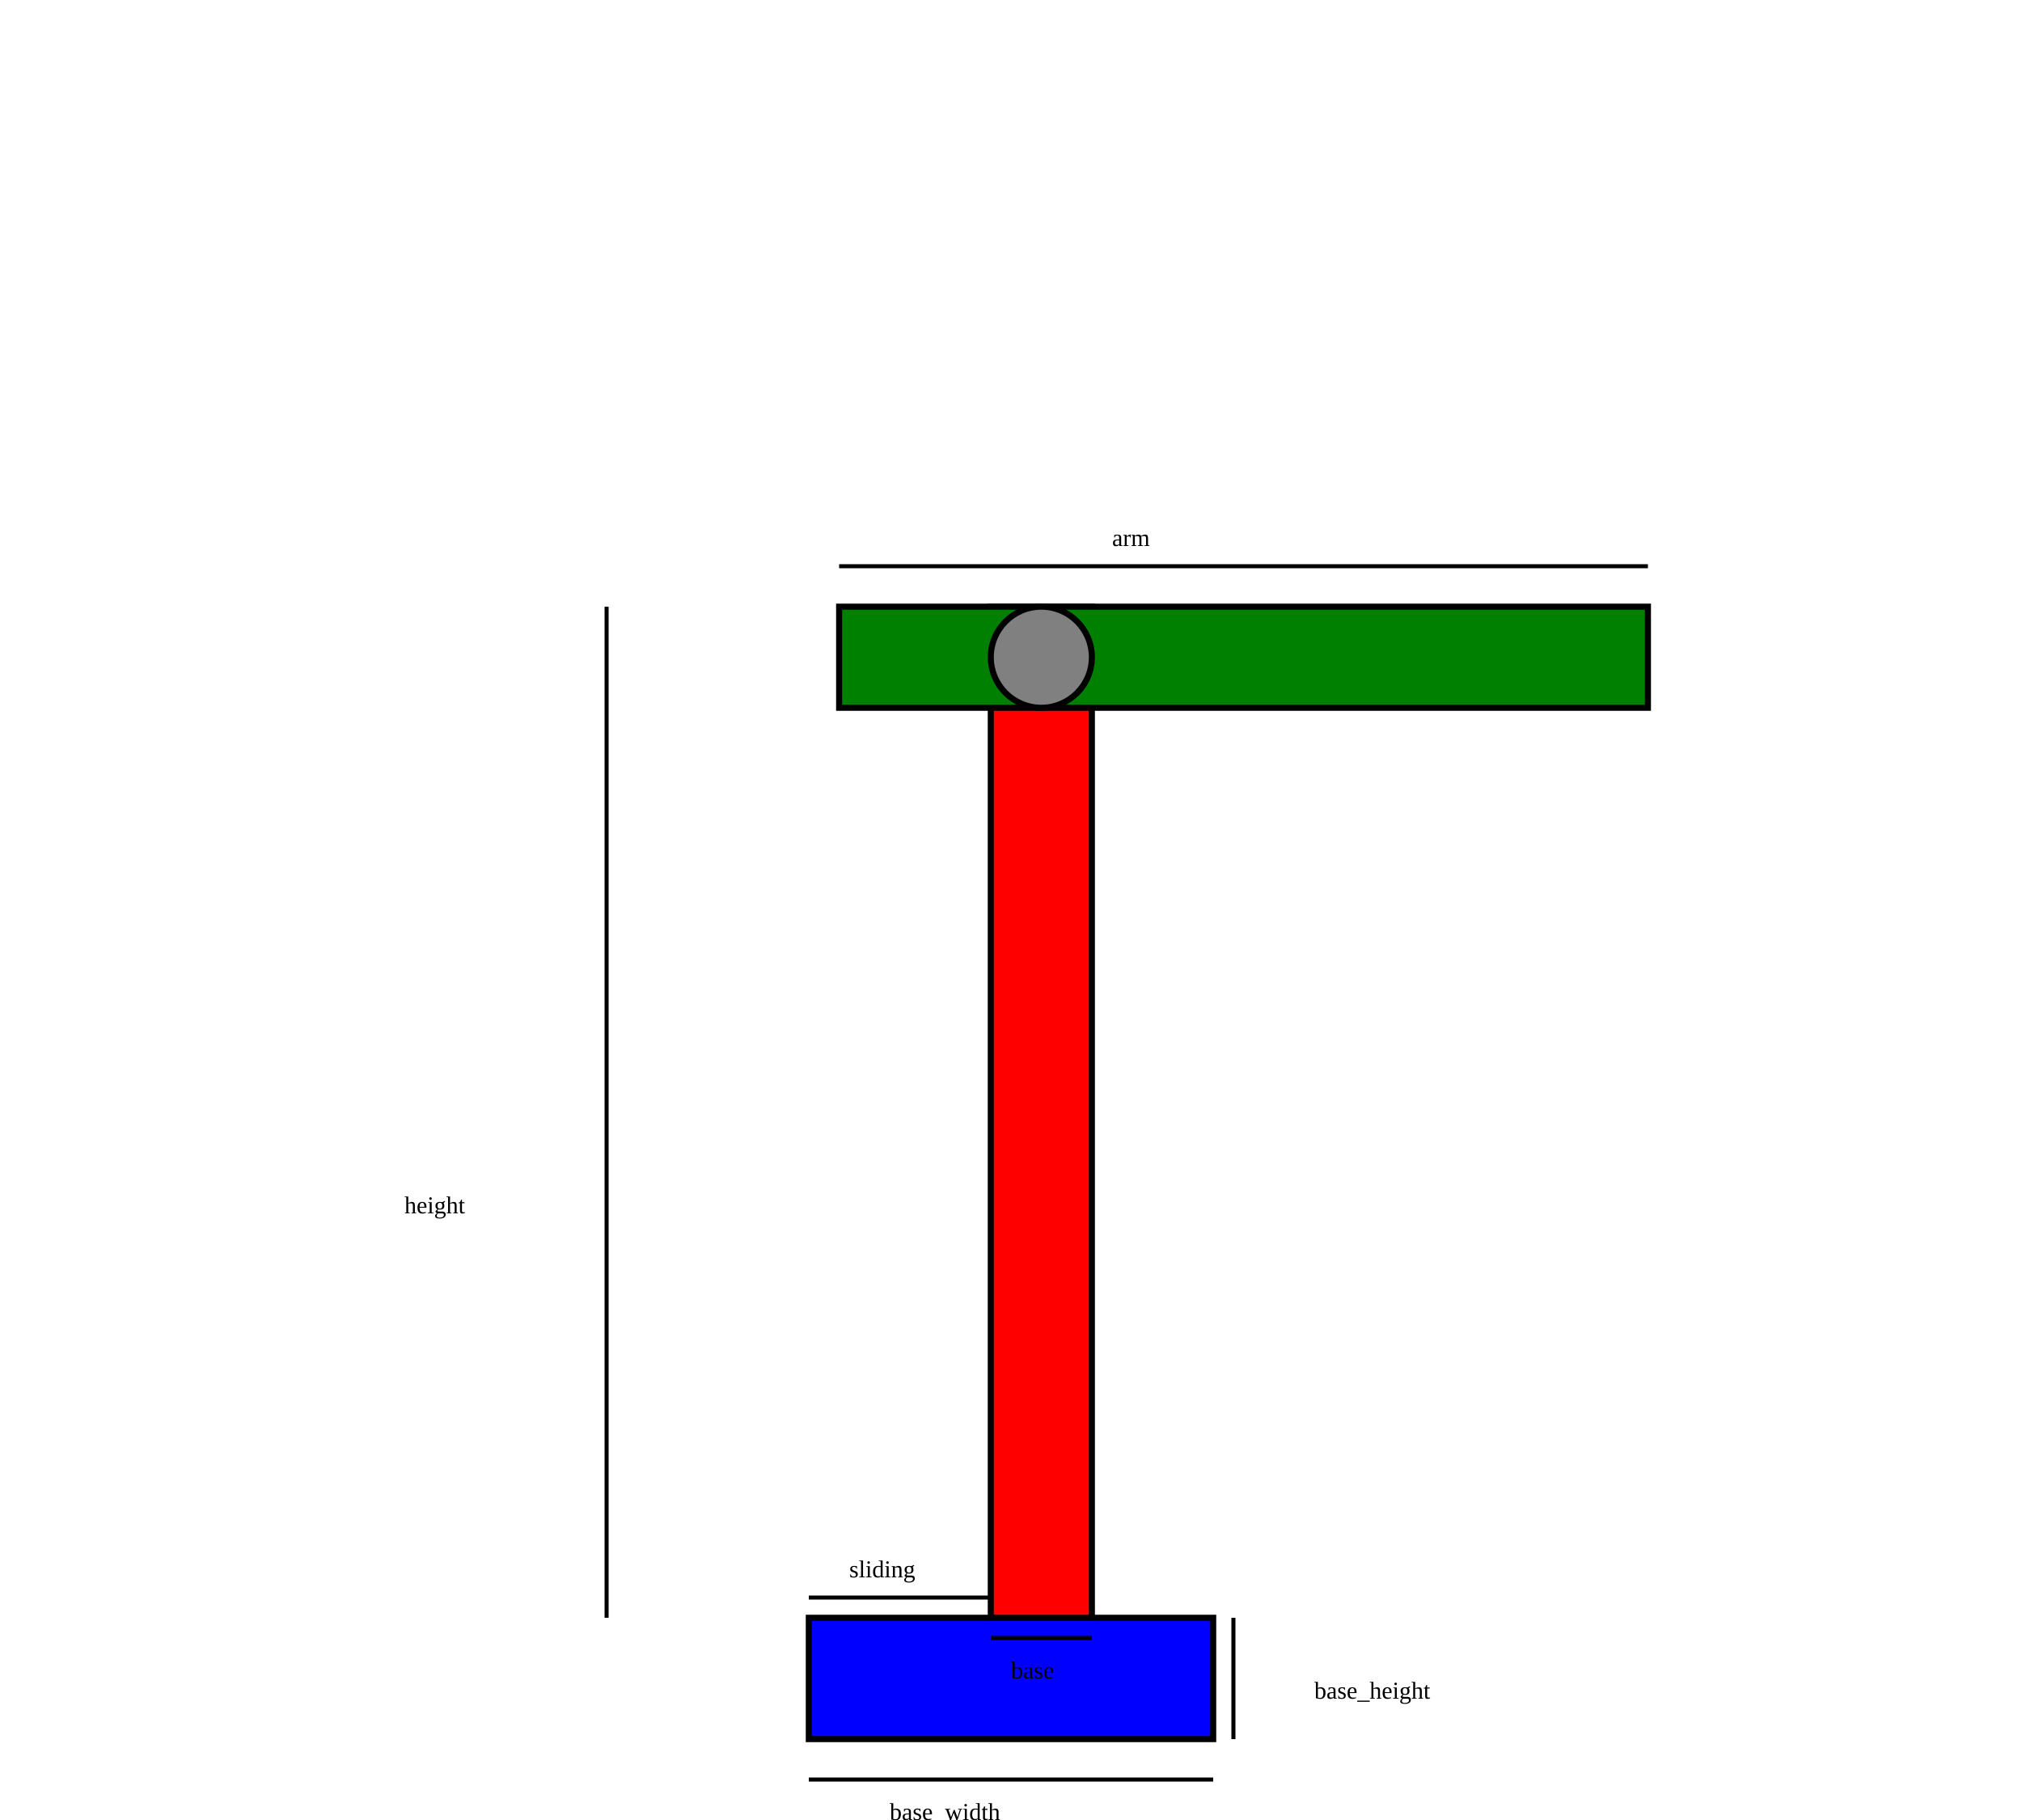
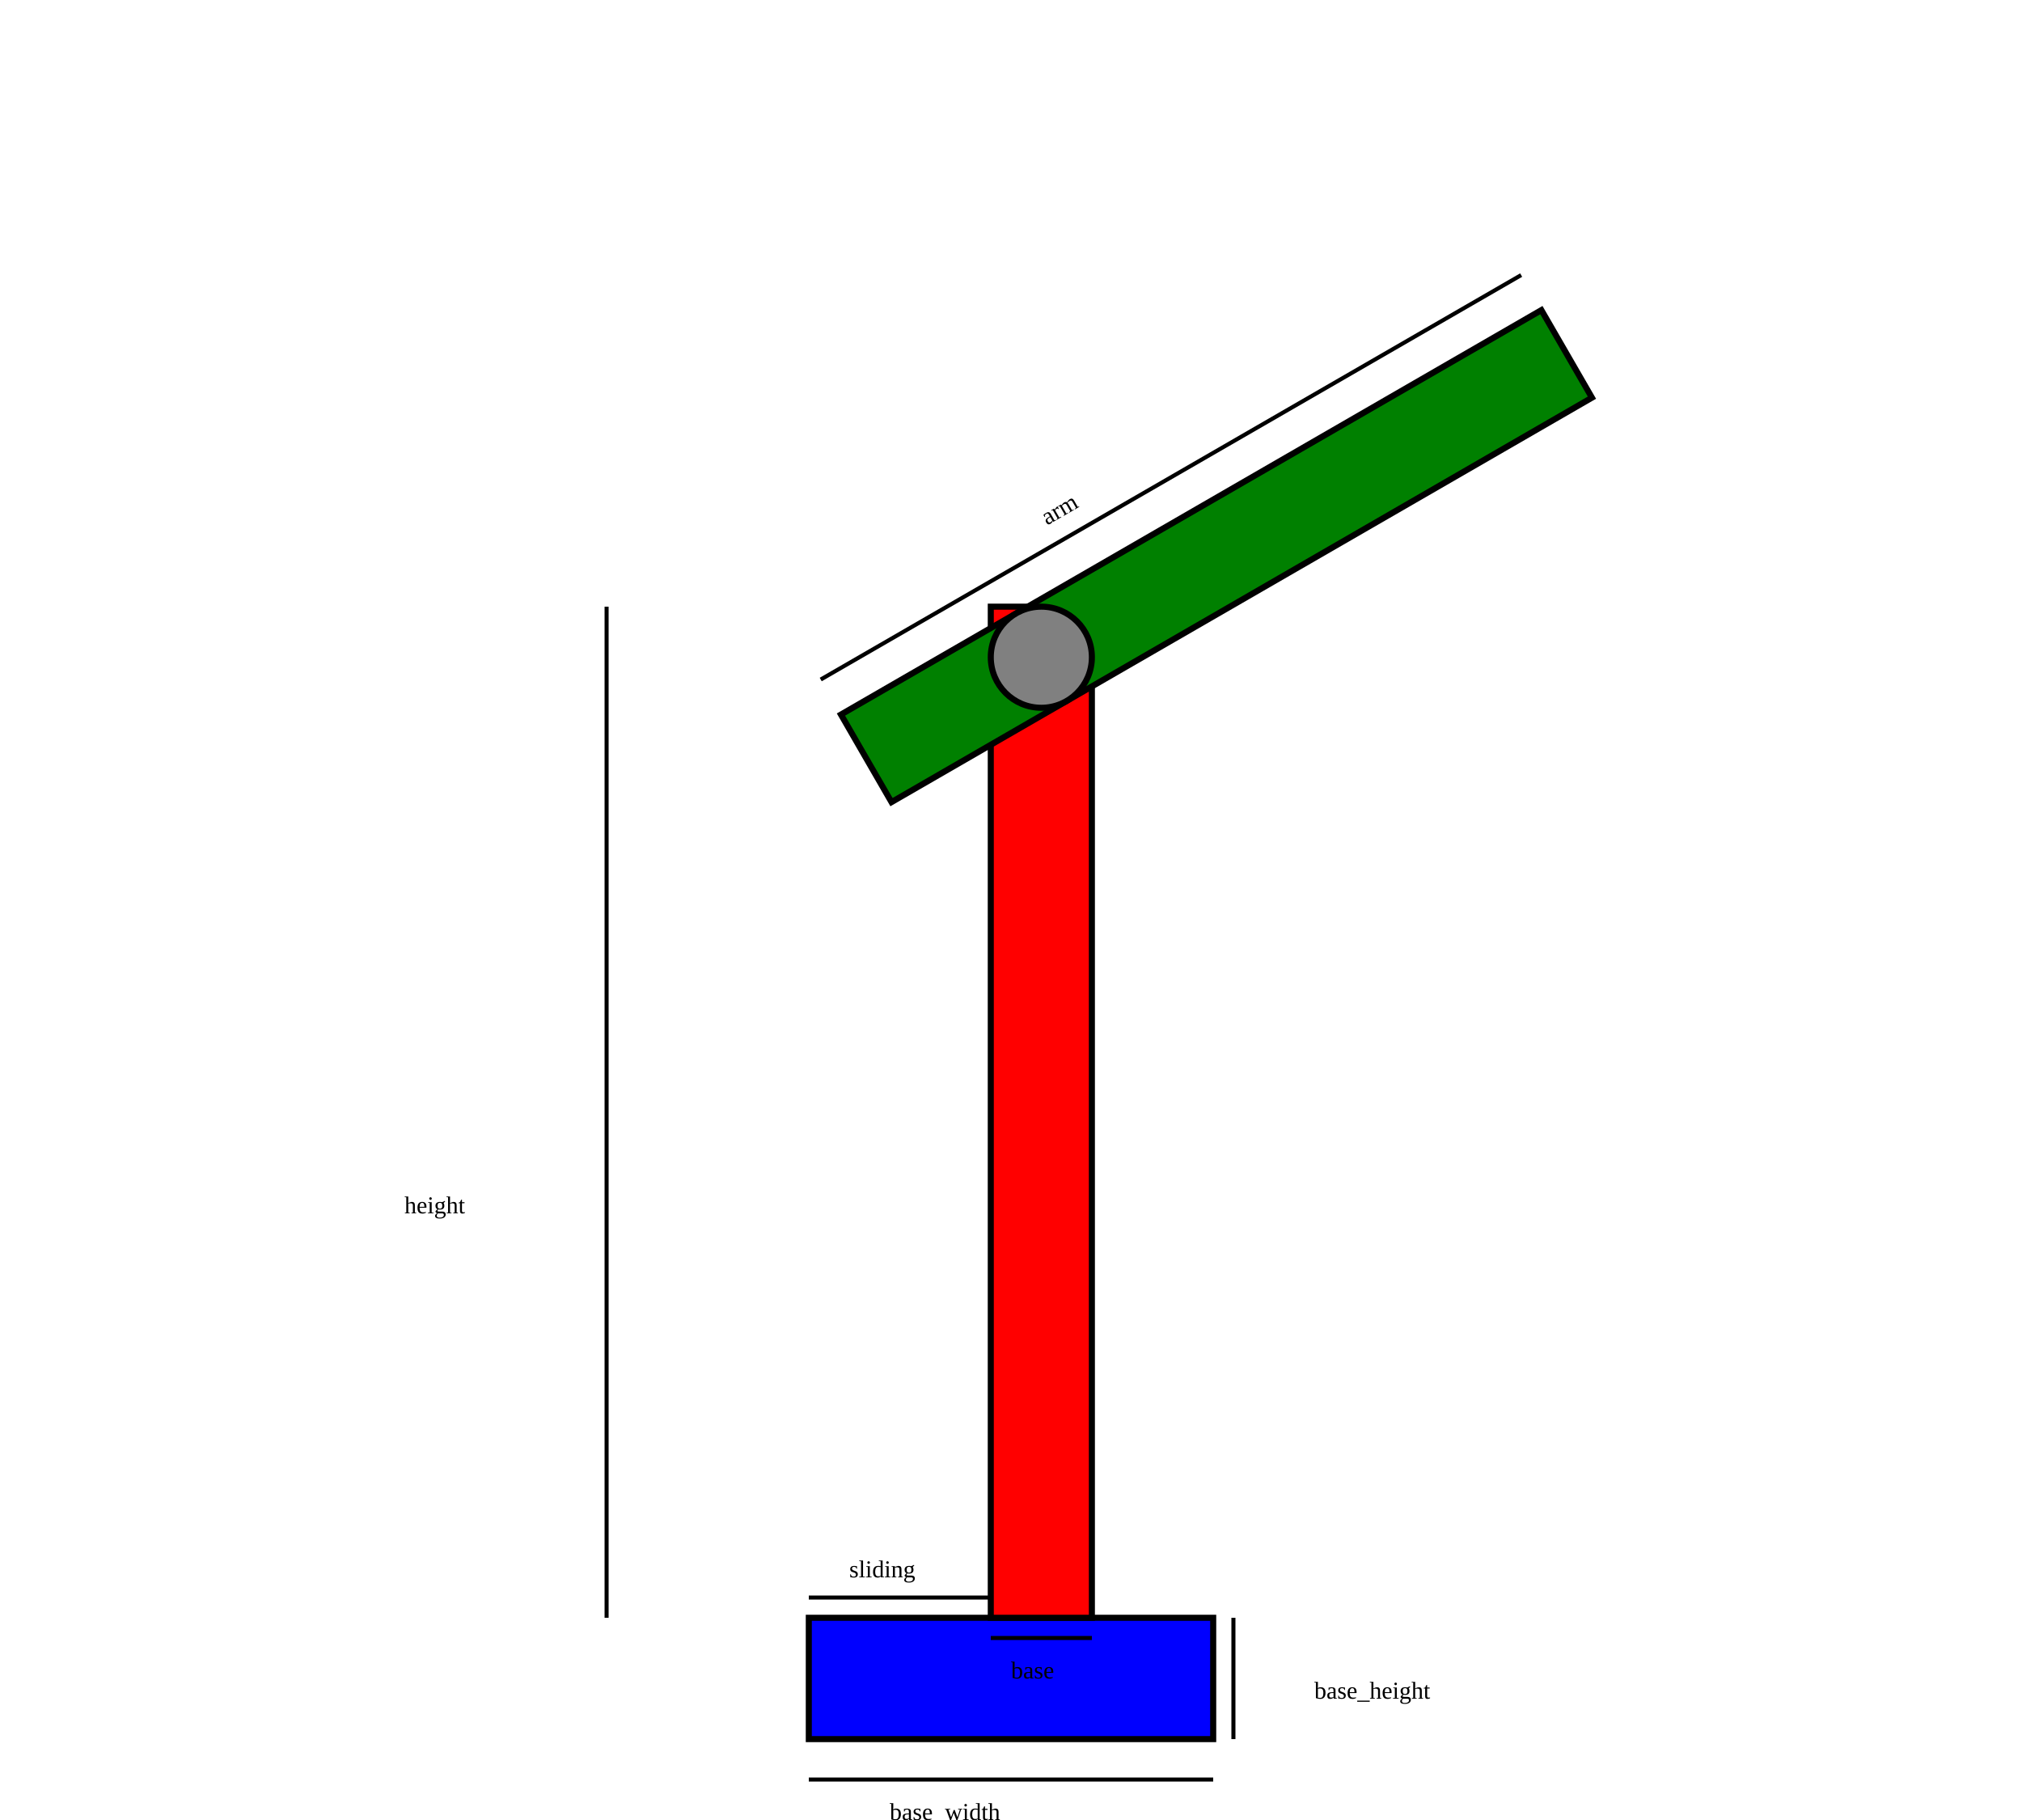
<svg width="1000" height="900">
  <g>
    <rect x="400" y="800" width="200" height="60" stroke="black" stroke-width="3" fill="blue" />
    <text x="440" y="900" fill="black"> base_width </text>
    <line x1="400" y1="880" x2="600" y2="880" stroke="black" stroke-width="2" />
    <text x="650" y="840" fill="black"> base_height </text>
    <line x1="610" y1="800" x2="610" y2="860" stroke="black" stroke-width="2" />
  </g>
  <g>
    <rect x="490" y="300" width="50" height="500" stroke="black" stroke-width="3" fill="red" />
    <text x="500" y="830" fill="black"> base </text>
    <line x1="490" y1="810" x2="540" y2="810" stroke="black" stroke-width="2" />
    <text x="200" y="600" fill="black"> height </text>
    <line x1="300" y1="300" x2="300" y2="800" stroke="black" stroke-width="2" />
  </g>
  <g>
    <line x1="400" y1="790" x2="490" y2="790" stroke="black" stroke-width="2" />
    <text x="420" y="780" fill="black"> sliding </text>
  </g>
-   <g transform="rotate(-0,515,325)">
+   <g transform="rotate(-30,515,325)">
    <rect x="415" y="300" width="400" height="50" stroke="black" stroke-width="3" fill="green" />
    <text x="550" y="270" fill="black"> arm </text>
    <line x1="415" y1="280" x2="815" y2="280" stroke="black" stroke-width="2" />
  </g>
  <circle cx="515" cy="325" r="25" stroke="black" stroke-width="3" fill="grey" />
</svg>
